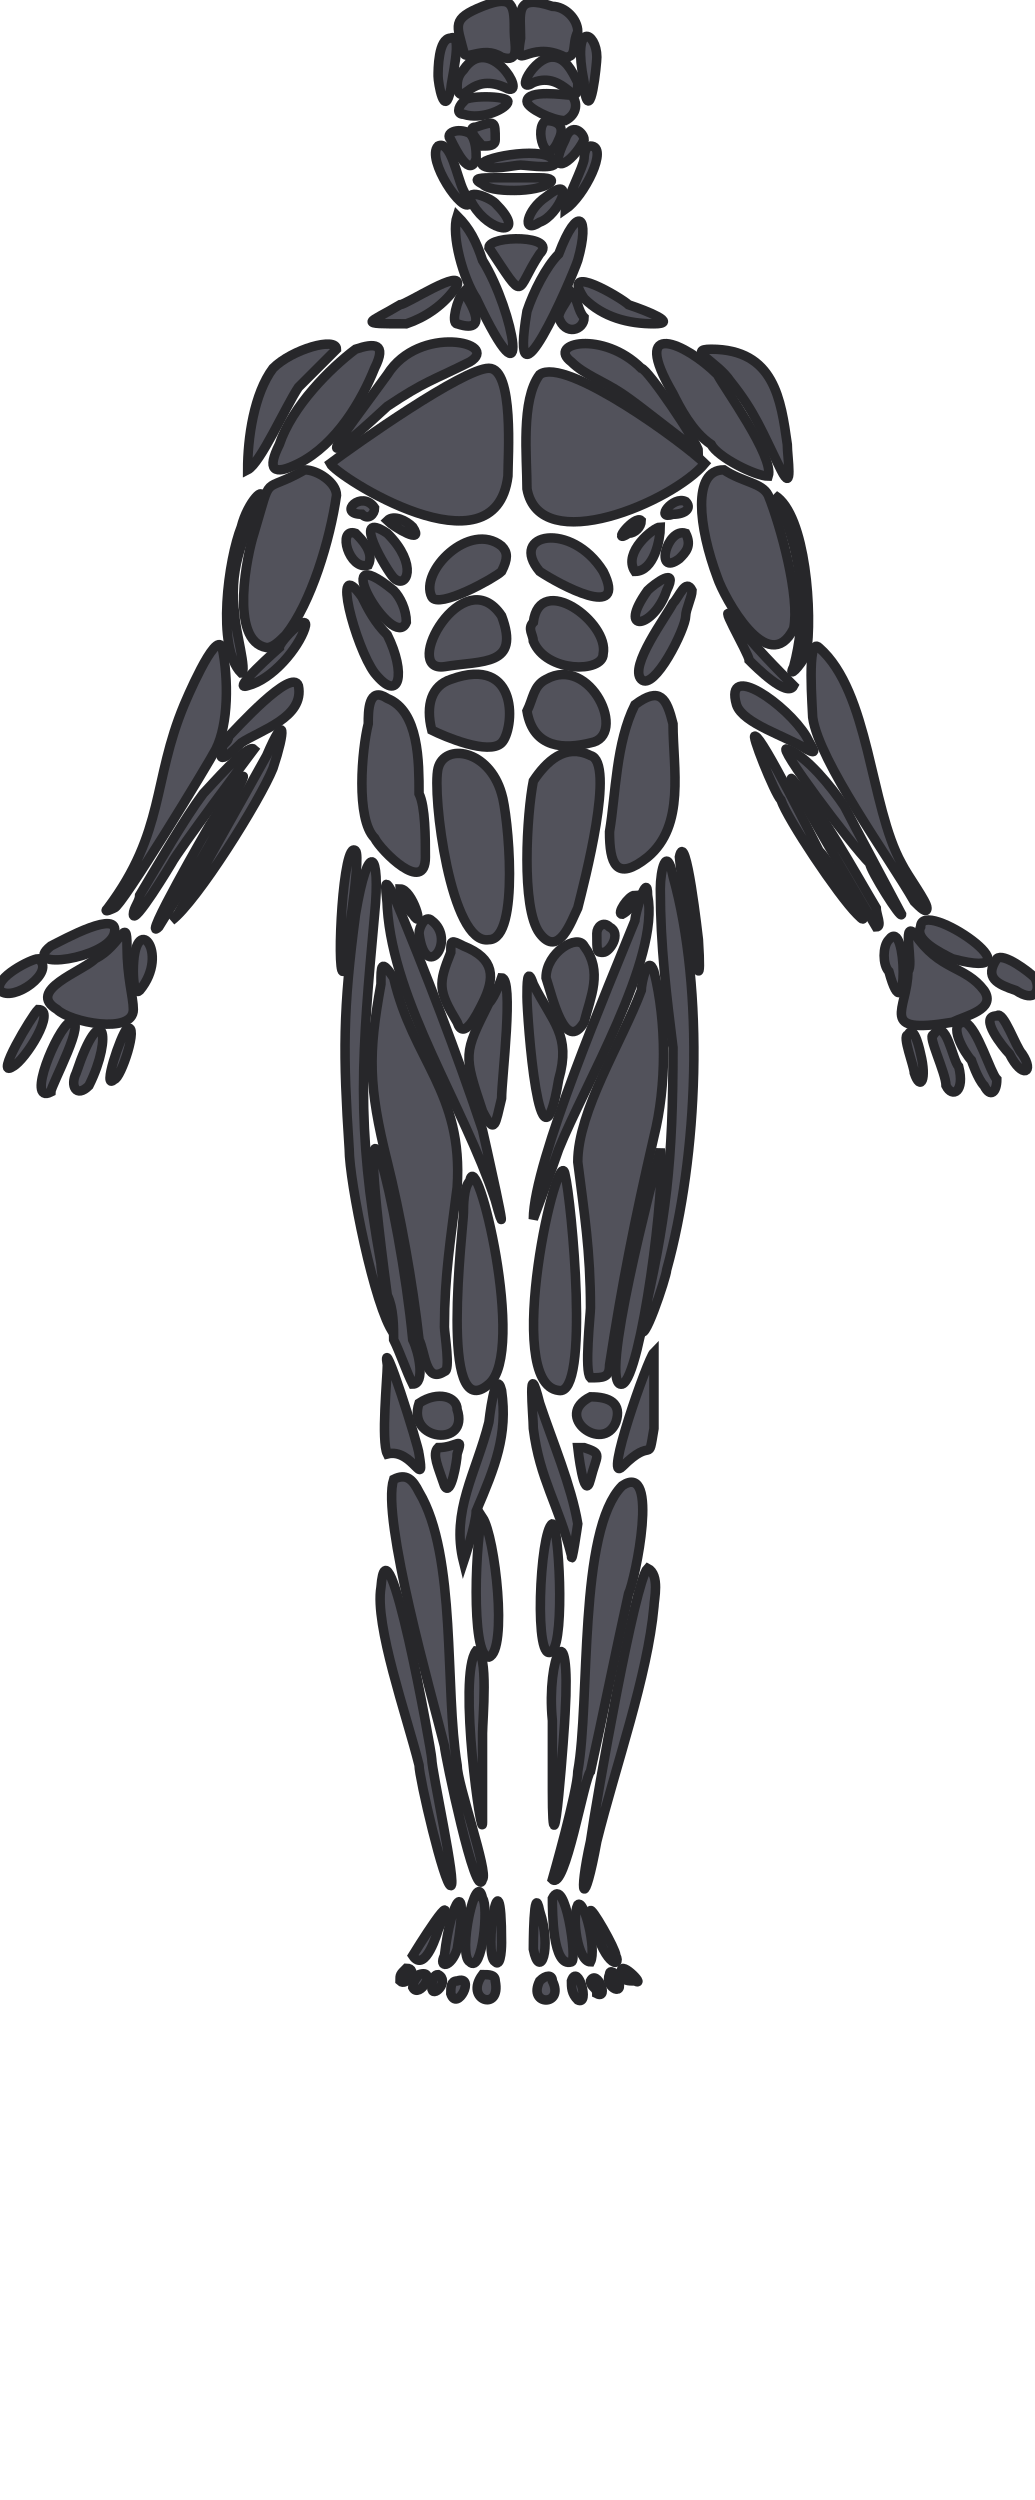
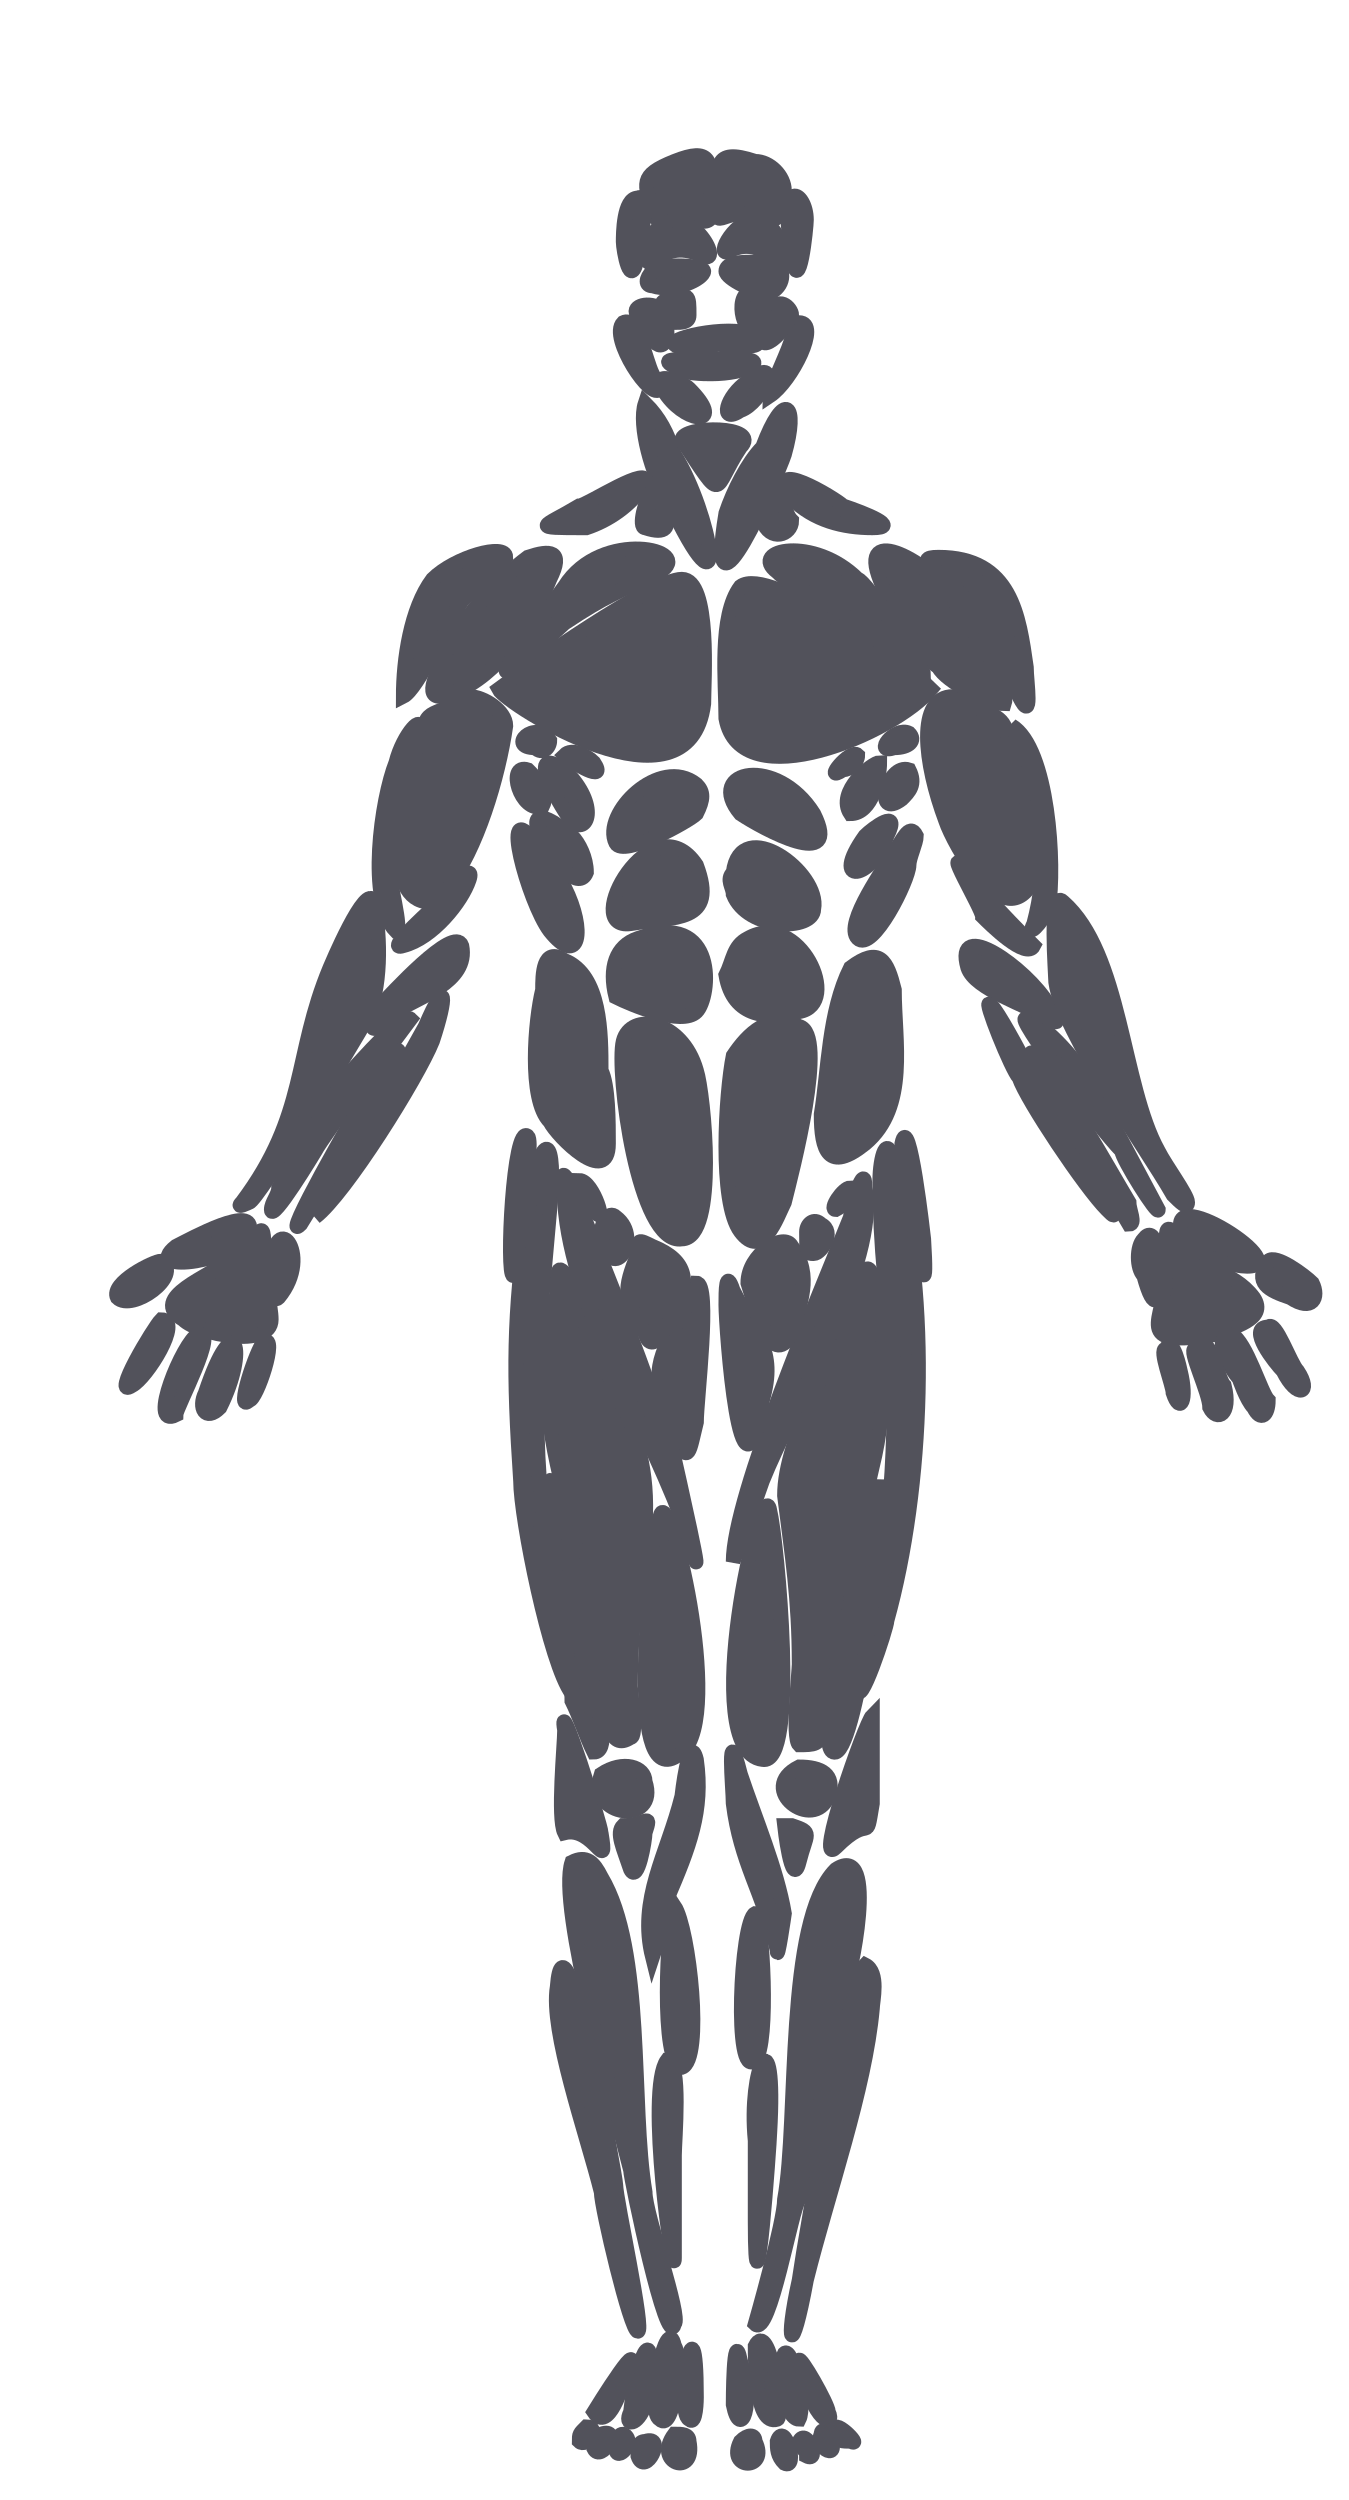
- <svg xmlns="http://www.w3.org/2000/svg" viewBox="0 0 163 393.75" fill-rule="evenodd" clip-rule="evenodd">
-   <style>.muscle path { stroke: #27272a; stroke-width: 1.5; }</style>
+ <svg xmlns="http://www.w3.org/2000/svg" viewBox="-16 -21 184 341" fill-rule="evenodd" clip-rule="evenodd">
+   <style>.muscle path { stroke: #52525b; stroke-width: 2.0; }</style>
  <g id="head" class="muscle" data-muscle="head" fill="#52525b">
    <path id="head-0" d="M85 59c-3,4 -2,13 -2,18 2,11 23,2 28,-4 -3,-3 -22,-17 -26,-14z" />
    <path id="head-1" d="M80 75c0,-3 1,-17 -3,-17 -4,0 -21,12 -25,15 1,2 26,18 28,2z" />
    <path id="head-2" d="M45 100c4,-5 7,-15 8,-22 0,-2 -3,-4 -5,-4 -7,4 -5,0 -8,10 -1,3 -4,17 2,18 1,0 2,-1 3,-2z" />
    <path id="head-3" d="M125 99c1,-5 -2,-16 -4,-21 -1,-2 -4,-2 -7,-4 -5,0 -4,9 -1,17 1,3 8,16 12,8z" />
    <path id="head-4" d="M104 140c0,9 1,17 2,25 0,18 -1,27 -5,44 0,4 4,-8 4,-9 5,-18 6,-44 1,-62 -1,-5 -2,-1 -2,2z" />
    <path id="head-5" d="M112 70c1,2 7,5 9,5 1,-3 -7,-14 -8,-16 -5,-5 -14,-9 -7,3 1,2 3,6 6,8z" />
    <path id="head-6" d="M56 55c-4,3 -10,9 -12,15 -2,4 -1,5 3,3 6,-3 10,-10 12,-15 2,-4 0,-4 -3,-3z" />
    <path id="head-7" d="M84 101c2,5 11,5 11,2 1,-5 -10,-13 -11,-5 -1,1 0,2 0,3z" />
    <path id="head-8" d="M79 97c-6,-9 -16,9 -9,8 6,-1 12,0 9,-8z" />
    <path id="head-9" d="M110 71c0,-1 -8,-13 -9,-13 -6,-6 -15,-4 -11,-1 2,2 5,3 8,5 3,2 9,7 12,9z" />
    <path id="head-10" d="M61 64c6,-4 7,-4 13,-7 5,-3 -8,-6 -13,2 -8,11 -13,17 0,5z" />
    <path id="head-11" d="M43 58c-3,4 -4,11 -4,16 2,-1 6,-10 8,-13 1,-1 6,-6 6,-6 0,-2 -7,0 -10,3z" />
    <path id="head-12" d="M124 70c-1,-7 -2,-15 -12,-15 -4,0 1,2 3,5 4,5 5,8 8,14 2,4 1,-2 1,-4z" />
    <path id="head-13" d="M85 90c3,2 14,8 10,0 -5,-8 -15,-6 -10,0z" />
    <path id="head-14" d="M79 86c-5,-4 -13,4 -11,8 1,2 10,-3 11,-4 1,-2 1,-3 0,-4z" />
    <path id="head-15" d="M83 49c-3,18 7,-5 8,-8 2,-7 0,-9 -3,-1 -2,2 -4,6 -5,9z" />
    <path id="head-16" d="M75 47c9,19 6,2 1,-6 -1,-3 -2,-5 -4,-7 -1,3 1,10 3,13z" />
    <path id="head-17" d="M91 5c0,-2 -2,-4 -4,-4 -6,-2 -5,1 -5,5 -1,6 1,0 7,3 2,0 1,-2 2,-4z" />
    <path id="head-18" d="M73 8c0,2 3,-1 6,1 3,1 2,-2 2,-4 0,-4 0,-6 -5,-4 -5,2 -4,3 -3,7z" />
    <path id="head-19" d="M57 94c-5,-7 -1,8 2,12 4,5 5,0 2,-6 -2,-2 -3,-4 -4,-6z" />
    <path id="head-20" d="M109 93c-1,-2 -2,1 -3,2 -1,2 -7,10 -5,12 2,2 7,-8 7,-10 0,-1 1,-3 1,-4z" />
    <path id="head-21" d="M77 39c6,9 4,7 8,1 3,-3 -8,-3 -8,-1z" />
    <path id="head-22" d="M103 51c4,0 -1,-2 -4,-3 -1,-1 -11,-7 -7,-1 3,3 7,4 11,4z" />
    <path id="head-23" d="M64 51c3,-1 6,-3 8,-6 1,-3 -8,3 -9,3 -5,3 -7,3 1,3z" />
    <path id="head-24" d="M38 106c1,0 -1,-7 -1,-9 -1,-7 1,-12 4,-18 1,-3 -2,0 -3,4 -2,5 -4,19 0,23 0,0 0,0 0,0z" />
    <path id="head-25" d="M127 103c1,-6 0,-22 -5,-25 0,0 7,12 3,27 -1,2 1,0 2,-2z" />
    <path id="head-26" d="M62 93c-11,-9 0,10 2,5 0,-2 -1,-4 -2,-5z" />
    <path id="head-27" d="M102 93c-5,7 1,6 3,0 2,-4 -2,-1 -3,0z" />
    <path id="head-28" d="M81 30c5,0 8,-2 4,-2 -2,0 -5,0 -7,0 -2,0 -4,0 -2,1 1,1 4,1 5,1z" />
    <path id="head-29" d="M72 14c1,3 2,-3 8,0 3,1 -3,-9 -7,-3 -1,1 -1,2 -1,3z" />
    <path id="head-30" d="M87 9c-3,0 -6,6 -3,4 5,-2 7,5 7,0 -1,-2 -2,-4 -4,-4z" />
    <path id="head-31" d="M61 84c-6,-4 0,6 1,7 2,2 4,-2 -1,-7z" />
    <path id="head-32" d="M104 83c-1,0 -6,4 -4,7 3,0 4,-5 4,-7z" />
    <path id="head-33" d="M82 26c1,0 7,1 5,-1 -2,-2 -12,0 -11,1 1,1 5,0 6,0z" />
    <path id="head-34" d="M73 18c3,1 7,-1 7,-2 0,-1 -7,-1 -7,0 -1,1 -1,2 0,2z" />
    <path id="head-35" d="M90 15c-1,0 -7,-1 -7,1 0,1 4,3 6,3 2,-1 2,-3 1,-4z" />
    <path id="head-36" d="M71 14c0,-1 2,-9 0,-8 -2,0 -2,5 -2,6 0,1 1,7 2,2l0 0z" />
    <path id="head-37" d="M92 14c1,6 2,-4 2,-5 0,-4 -4,-6 -2,4l0 1z" />
    <path id="head-38" d="M75 33c3,4 8,4 3,-1 -1,-1 -6,-3 -3,1z" />
    <path id="head-39" d="M85 35c3,-1 6,-8 1,-4 -3,2 -4,6 -1,4z" />
    <path id="head-40" d="M73 30c-1,-2 -2,-8 -4,-7 -2,2 4,11 5,9 0,0 -1,-2 -1,-2z" />
    <path id="head-41" d="M92 25c0,1 -3,7 -3,8 3,-2 7,-10 4,-10 -1,0 -1,2 -1,2z" />
    <path id="head-42" d="M56 84c-3,-1 -1,6 2,5 1,-2 -1,-4 -2,-5z" />
    <path id="head-43" d="M108 84c-3,-1 -5,7 -1,4 1,-1 2,-2 1,-4z" />
    <path id="head-44" d="M71 22c1,2 3,6 4,3 0,-1 0,-3 -1,-4 -2,-1 -4,0 -3,1z" />
    <path id="head-45" d="M89 22c-3,6 1,4 3,0 0,-1 -2,-3 -3,0z" />
    <path id="head-46" d="M92 50c-1,-1 -1,-3 -2,-4 -1,2 -2,3 -2,4 1,3 4,2 4,0z" />
    <path id="head-47" d="M72 51c6,2 1,-5 1,-5 -1,1 -2,5 -1,5z" />
    <path id="head-48" d="M78 22c0,-3 0,-3 -3,-2 -2,0 1,3 1,3 1,0 2,0 2,-1z" />
    <path id="head-49" d="M88 22c1,-2 0,-3 -2,-3 -2,1 0,8 2,3z" />
    <path id="head-50" d="M61 82c1,1 6,4 4,1 -1,-1 -3,-2 -4,-1z" />
    <path id="head-51" d="M101 82c-1,-1 -5,4 -2,2 1,0 2,-1 2,-2z" />
    <path id="head-52" d="M59 80c-2,-3 -6,1 -2,1 1,1 2,0 2,-1z" />
    <path id="head-53" d="M108 79c-2,-1 -5,3 -2,2 2,0 3,-1 2,-2z" />
  </g>
  <g id="chest" class="muscle" data-muscle="chest" fill="#52525b">
    <path id="chest-0" d="M155 156c-3,-4 -7,-3 -11,-9 -2,-2 0,5 -1,6 0,6 -5,10 7,8 2,-1 7,-2 5,-5z" />
    <path id="chest-1" d="M157 170c-1,-1 -3,-8 -5,-9 -3,0 0,5 1,6 0,0 1,3 2,4 1,2 2,1 2,-1z" />
    <path id="chest-2" d="M163 154c-1,-1 -5,-4 -6,-3 -2,3 0,4 3,5 3,2 4,0 3,-2z" />
    <path id="chest-3" d="M157 160c-3,0 1,5 2,6 2,4 4,3 2,0 -1,-1 -3,-7 -4,-6z" />
    <path id="chest-4" d="M149 171c1,2 3,1 2,-3 -1,-1 -2,-8 -4,-5 -1,0 2,6 2,8z" />
    <path id="chest-5" d="M140 153c3,11 3,-9 0,-5 -1,1 -1,4 0,5z" />
    <path id="chest-6" d="M144 169c1,3 2,1 1,-3 0,0 -1,-5 -2,-3 -1,0 1,5 1,6z" />
  </g>
  <g id="deltoids_front" class="muscle" data-muscle="deltoids_front" fill="#52525b">
    <path id="deltoids_front-0" d="M101 156c-3,8 -10,19 -10,27 1,8 2,14 2,23 0,1 -1,10 0,11 2,0 3,0 3,-2 2,-13 4,-23 7,-36 2,-8 2,-18 0,-26 -1,-3 -2,2 -2,3z" />
    <path id="deltoids_front-1" d="M84 123c-1,5 -2,20 1,24 3,4 5,-2 6,-4 1,-4 6,-23 2,-24 -4,-2 -7,1 -9,4z" />
    <path id="deltoids_front-2" d="M69 121c-1,4 2,28 8,27 5,0 3,-20 2,-23 -2,-7 -9,-8 -10,-4z" />
    <path id="deltoids_front-3" d="M98 234c-7,7 -5,34 -7,45 0,3 -4,17 -4,17 2,2 5,-16 6,-17 2,-9 4,-19 6,-28 1,-2 5,-21 -1,-17z" />
    <path id="deltoids_front-4" d="M58 114c-1,4 -2,15 1,18 1,2 8,9 8,3 0,-3 0,-8 -1,-10 0,-5 0,-13 -5,-15 -3,-2 -3,2 -3,4z" />
    <path id="deltoids_front-5" d="M100 111c-3,6 -3,14 -4,20 0,5 1,8 6,4 6,-5 4,-14 4,-21 -1,-4 -2,-6 -6,-3z" />
    <path id="deltoids_front-6" d="M55 181c0,5 4,25 7,29 0,1 -2,-9 -2,-11 -4,-22 -3,-33 -1,-55 1,-10 -1,-12 -3,0 -2,15 -2,22 -1,37z" />
    <path id="deltoids_front-7" d="M88 219c5,1 2,-30 1,-34 -1,-6 -10,33 -1,34z" />
    <path id="deltoids_front-8" d="M18 143c1,0 15,-23 16,-25 2,-4 2,-11 1,-16 -1,-3 -6,9 -6,9 -5,12 -3,20 -12,32 -1,1 1,0 1,0z" />
    <path id="deltoids_front-9" d="M100 145c-4,10 -16,38 -16,47 0,0 3,-8 4,-11 4,-10 16,-30 14,-40 0,-4 -2,3 -2,4z" />
    <path id="deltoids_front-10" d="M83 112c1,6 6,6 10,5 6,-1 0,-14 -7,-10 -2,1 -2,3 -3,5z" />
    <path id="deltoids_front-11" d="M68 115c2,1 9,4 11,2 2,-2 3,-14 -8,-10 -3,1 -4,4 -3,8z" />
    <path id="deltoids_front-12" d="M102 247c-2,2 -8,36 -9,43 -2,9 -1,11 1,0 3,-12 8,-26 9,-37 0,-1 1,-5 -1,-6z" />
    <path id="deltoids_front-13" d="M104 181c-1,4 -10,38 -6,37 3,-1 7,-32 6,-37l0 0z" />
    <path id="deltoids_front-14" d="M77 158c-4,8 -4,8 -1,17 2,4 2,2 3,-2 0,-3 2,-19 0,-19 0,0 -1,3 -2,4z" />
    <path id="deltoids_front-15" d="M83 157c0,3 2,31 5,13 2,-7 -1,-9 -4,-15 -1,-3 -1,0 -1,2z" />
    <path id="deltoids_front-16" d="M86 154c1,3 3,12 6,7 1,-4 3,-8 0,-12 -1,-2 -6,1 -6,5z" />
    <path id="deltoids_front-17" d="M84 225c1,8 4,12 6,20 0,2 1,-5 1,-5 -1,-6 -4,-13 -6,-19 -2,-8 -1,2 -1,4z" />
    <path id="deltoids_front-18" d="M76 239c-1,2 -2,22 1,22 3,-1 1,-19 -1,-22z" />
    <path id="deltoids_front-19" d="M133 127c-2,-3 -6,-8 -9,-9 -2,-1 10,15 13,18 0,1 5,9 5,8 0,0 -8,-15 -9,-17z" />
    <path id="deltoids_front-20" d="M21 144c0,2 6,-8 6,-8 1,-2 13,-18 13,-18 -1,-1 -7,6 -8,7 -3,4 -7,11 -10,16 0,1 -1,2 -1,3z" />
    <path id="deltoids_front-21" d="M103 213c-1,1 -8,21 -5,18 5,-5 4,0 5,-6 0,-2 0,-9 0,-12z" />
    <path id="deltoids_front-22" d="M127 116c-3,-5 -13,-12 -11,-5 1,3 8,5 11,7 2,1 1,0 0,-2z" />
    <path id="deltoids_front-23" d="M35 118c-1,3 2,0 3,-1 3,-2 10,-4 9,-9 -1,-3 -10,7 -11,8 0,1 -1,1 -1,2z" />
    <path id="deltoids_front-24" d="M27 145c4,-3 14,-19 16,-24 2,-6 2,-9 -1,-2 -5,9 -9,16 -14,25 0,0 -1,1 -1,1z" />
    <path id="deltoids_front-25" d="M136 144c-2,-2 -5,-8 -7,-10 -1,-2 -9,-18 -10,-18 -1,-1 3,9 4,10 1,3 9,15 12,18 1,1 1,1 1,0z" />
    <path id="deltoids_front-26" d="M93 220c-6,3 2,9 4,4 1,-3 -1,-4 -4,-4z" />
    <path id="deltoids_front-27" d="M138 143c-3,-5 -9,-16 -13,-20 -3,-4 13,23 13,23 1,0 0,-2 0,-3z" />
    <path id="deltoids_front-28" d="M25 146c3,-5 8,-12 10,-17 6,-11 3,-7 -2,1 0,0 -11,19 -8,16l0 0z" />
    <path id="deltoids_front-29" d="M39 108c4,-1 8,-6 9,-9 1,-3 -4,2 -4,3 0,0 -8,7 -5,6z" />
    <path id="deltoids_front-30" d="M125 108c-2,-2 -7,-7 -9,-10 -4,-5 2,5 2,6 1,1 6,6 7,4z" />
    <path id="deltoids_front-31" d="M54 153c0,0 3,-18 2,-19 -2,-2 -3,19 -2,19z" />
    <path id="deltoids_front-32" d="M110 148c0,0 -2,-18 -3,-13 0,1 4,29 3,13z" />
    <path id="deltoids_front-33" d="M94 147c0,3 0,3 1,3 1,0 3,-3 1,-4 -1,-1 -2,0 -2,1 0,0 0,0 0,0z" />
    <path id="deltoids_front-34" d="M98 144c0,0 2,-1 2,-3 -1,0 -3,3 -2,3z" />
  </g>
  <g id="biceps" class="muscle" data-muscle="biceps" fill="#52525b">
    <path id="biceps-0" d="M61 183c2,8 4,19 5,28 1,2 1,7 4,5 1,0 0,-6 0,-7 0,-8 1,-14 2,-22 1,-15 -7,-20 -10,-33 -2,-3 -2,-2 -2,1 -2,11 -2,16 1,28z" />
    <path id="biceps-1" d="M62 233c-2,6 6,34 8,42 0,1 5,25 6,21 1,-1 -4,-15 -4,-18 -2,-12 0,-33 -6,-43 -1,-2 -2,-3 -4,-2z" />
    <path id="biceps-2" d="M73 191c0,2 -4,34 4,27 6,-5 -2,-38 -3,-32 -1,1 -1,4 -1,5z" />
    <path id="biceps-3" d="M78 189c3,11 -2,-11 -2,-11 -4,-12 -9,-25 -14,-37 -2,-4 -1,0 -1,2 1,15 12,31 17,46z" />
    <path id="biceps-4" d="M66 278c0,2 4,19 5,19 1,0 -3,-18 -3,-20 0,-1 -7,-40 -8,-27 -1,6 4,20 6,28z" />
    <path id="biceps-5" d="M9 159c2,2 12,4 12,0 0,-2 -1,-5 -1,-10 0,-5 -1,0 -5,2 -2,2 -11,5 -6,8z" />
    <path id="biceps-6" d="M62 211c1,2 2,5 3,7 2,0 1,-5 0,-7 -2,-21 -10,-52 -4,-7 1,2 1,5 1,7z" />
    <path id="biceps-7" d="M71 150c-2,5 -2,6 1,11 1,3 3,-1 4,-3 2,-4 2,-7 -3,-9 -2,-1 -2,-1 -2,1z" />
    <path id="biceps-8" d="M77 224c-2,8 -6,14 -4,22 0,0 2,-6 2,-8 3,-7 5,-12 4,-19 -1,-4 -2,5 -2,5z" />
    <path id="biceps-9" d="M87 260c2,-2 1,-20 0,-20 -2,1 -3,23 0,20z" />
    <path id="biceps-10" d="M87 282c0,17 2,-11 2,-12 1,-17 -3,-9 -2,1 0,4 0,7 0,11z" />
    <path id="biceps-11" d="M75 260c-3,4 1,31 1,27 0,-5 0,-10 0,-14 0,-2 1,-13 -1,-13z" />
    <path id="biceps-12" d="M61 229c4,-1 6,6 5,0 0,-1 -6,-20 -5,-14 0,2 -1,12 0,14z" />
    <path id="biceps-13" d="M66 221c-2,6 8,7 6,1 0,-2 -3,-3 -6,-1z" />
    <path id="biceps-14" d="M8 149c-5,4 9,2 10,-2 1,-4 -8,1 -10,2z" />
    <path id="biceps-15" d="M87 299c0,2 0,11 3,10 1,0 -1,-14 -3,-10z" />
    <path id="biceps-16" d="M76 299c-1,-5 -4,9 -2,10 2,2 3,-9 2,-10z" />
    <path id="biceps-17" d="M8 172c0,-1 6,-12 3,-11 -2,1 -7,13 -3,11z" />
    <path id="biceps-18" d="M0 156c2,2 9,-3 6,-5 -1,0 -7,3 -6,5z" />
    <path id="biceps-19" d="M14 171c4,-8 2,-14 -2,-2 -1,2 0,4 2,2z" />
    <path id="biceps-20" d="M6 159c-1,1 -7,11 -4,9 2,-1 7,-9 4,-9z" />
    <path id="biceps-21" d="M91 300c-1,2 0,9 2,9 1,-2 -1,-10 -2,-9z" />
    <path id="biceps-22" d="M72 307c2,-12 -1,-8 -2,1 -1,2 1,2 2,-1z" />
    <path id="biceps-23" d="M22 156c5,-6 -1,-13 -1,-3 0,0 0,4 1,3z" />
    <path id="biceps-24" d="M66 147c1,8 6,1 2,-2 -1,-1 -2,1 -2,2z" />
    <path id="biceps-25" d="M84 307c1,5 3,0 1,-6 -1,-5 -1,6 -1,6z" />
    <path id="biceps-26" d="M79 306c0,-16 -3,2 -1,3 1,1 1,-3 1,-3z" />
    <path id="biceps-27" d="M20 162c-1,1 -4,10 -2,8 1,0 4,-9 2,-8z" />
    <path id="biceps-28" d="M69 228c-1,1 0,3 1,6 1,2 2,-4 2,-5 1,-3 0,-1 -3,-1z" />
    <path id="biceps-29" d="M76 311c-3,4 3,6 2,1 0,-1 -1,-1 -2,-1z" />
    <path id="biceps-30" d="M69 304c4,-9 -4,4 -4,4 2,3 4,-4 4,-4z" />
    <path id="biceps-31" d="M85 312c-2,4 4,4 2,0 0,-1 -1,-1 -2,0z" />
    <path id="biceps-32" d="M91 228c0,0 1,9 2,5 1,-4 2,-4 -1,-5l-1 0z" />
    <path id="biceps-33" d="M93 301c2,9 5,9 4,7 0,-1 -4,-8 -4,-7z" />
    <path id="biceps-34" d="M71 314c1,3 4,-3 1,-2 -1,0 -1,1 -1,2z" />
    <path id="biceps-35" d="M91 315c2,1 0,-6 -1,-3 0,1 0,2 1,3z" />
    <path id="biceps-36" d="M65 144c2,3 0,-4 -2,-4 0,2 1,3 2,4z" />
    <path id="biceps-37" d="M68 313c0,2 3,-1 1,-2 -1,0 -1,2 -1,2z" />
    <path id="biceps-38" d="M94 314c2,1 0,-4 -1,-2 0,1 1,1 1,2z" />
    <path id="biceps-39" d="M96 311c-1,2 3,4 1,0 0,0 -1,-1 -1,0z" />
    <path id="biceps-40" d="M65 313c1,2 4,-3 1,-2 0,0 -1,1 -1,2z" />
    <path id="biceps-41" d="M100 312c2,1 -3,-4 -2,-1 0,1 1,1 2,1z" />
    <path id="biceps-42" d="M63 312c1,1 3,-2 1,-2 -1,1 -1,1 -1,2z" />
  </g>
  <g id="traps" class="muscle" data-muscle="traps" fill="#52525b">
    <path id="traps-0" d="M146 143c0,-1 -3,-5 -4,-7 -5,-9 -5,-27 -13,-34 -2,-2 -1,10 -1,11 1,7 12,22 16,29 1,1 2,2 2,1z" />
    <path id="traps-1" d="M145 146c-1,2 3,4 5,5 15,4 -5,-10 -5,-5z" />
    <path id="traps-2" d="M1071.06 308.94c5.6 4.92 6.96 17.83 7.43 24.88q1.5 22.3.93 44.68-1.2 46.76-5.66 94a.57.56 3.7 01-.59.51q-.68-.03-.94-1.01-4.29-15.9-9.79-25.19c-10.24-17.31-18.8-31.84-25.59-49.4-10.19-26.38-15.6-54.28-26.46-80.58q-3.07-7.43-7.61-14.07-.3-.43.2-.6 12.47-4.28 25.48-4.85c5.54-.25 12.15.86 18.32 1.41 9.7.87 16.77 3.6 24.28 10.22z" />
    <path id="traps-3" d="M1163.98 302.12a.43.43 0 01.22.65q-7.08 10.77-11.41 23.37c-10.53 30.61-17.8 62.94-31.3 91.07-5.11 10.64-15.17 25.22-20.12 36.26q-4.08 9.08-6.59 18.83a.77.77 0 01-1.51-.12q-4.27-45.15-5.52-90.99c-.56-20.28-.74-39.92 2.75-60.43 1.04-6.13 2.77-9.98 7.85-13.85 9.8-7.48 18.02-7.73 30.1-9.11 12.02-1.39 23.92.4 35.53 4.32z" />
  </g>
  <g id="neck" class="muscle" data-muscle="neck" fill="#52525b">
    <path id="neck-0" d="M0,0 L0,0" />
  </g>
  <g id="abs" class="muscle" data-muscle="abs" fill="#52525b">
    <path id="abs-0" d="M0,0 L0,0" />
  </g>
  <g id="obliques" class="muscle" data-muscle="obliques" fill="#52525b">
    <path id="obliques-0" d="M0,0 L0,0" />
  </g>
  <g id="forearm" class="muscle" data-muscle="forearm" fill="#52525b">
    <path id="forearm-0" d="M0,0 L0,0" />
  </g>
  <g id="hands" class="muscle" data-muscle="hands" fill="#52525b">
    <path id="hands-0" d="M0,0 L0,0" />
  </g>
  <g id="adductors" class="muscle" data-muscle="adductors" fill="#52525b">
    <path id="adductors-0" d="M0,0 L0,0" />
  </g>
  <g id="quads" class="muscle" data-muscle="quads" fill="#52525b">
    <path id="quads-0" d="M0,0 L0,0" />
  </g>
  <g id="shins" class="muscle" data-muscle="shins" fill="#52525b">
    <path id="shins-0" d="M0,0 L0,0" />
  </g>
  <g id="calves" class="muscle" data-muscle="calves" fill="#52525b">
    <path id="calves-0" d="M0,0 L0,0" />
  </g>
  <g id="feet" class="muscle" data-muscle="feet" fill="#52525b">
    <path id="feet-0" d="M0,0 L0,0" />
  </g>
</svg>
